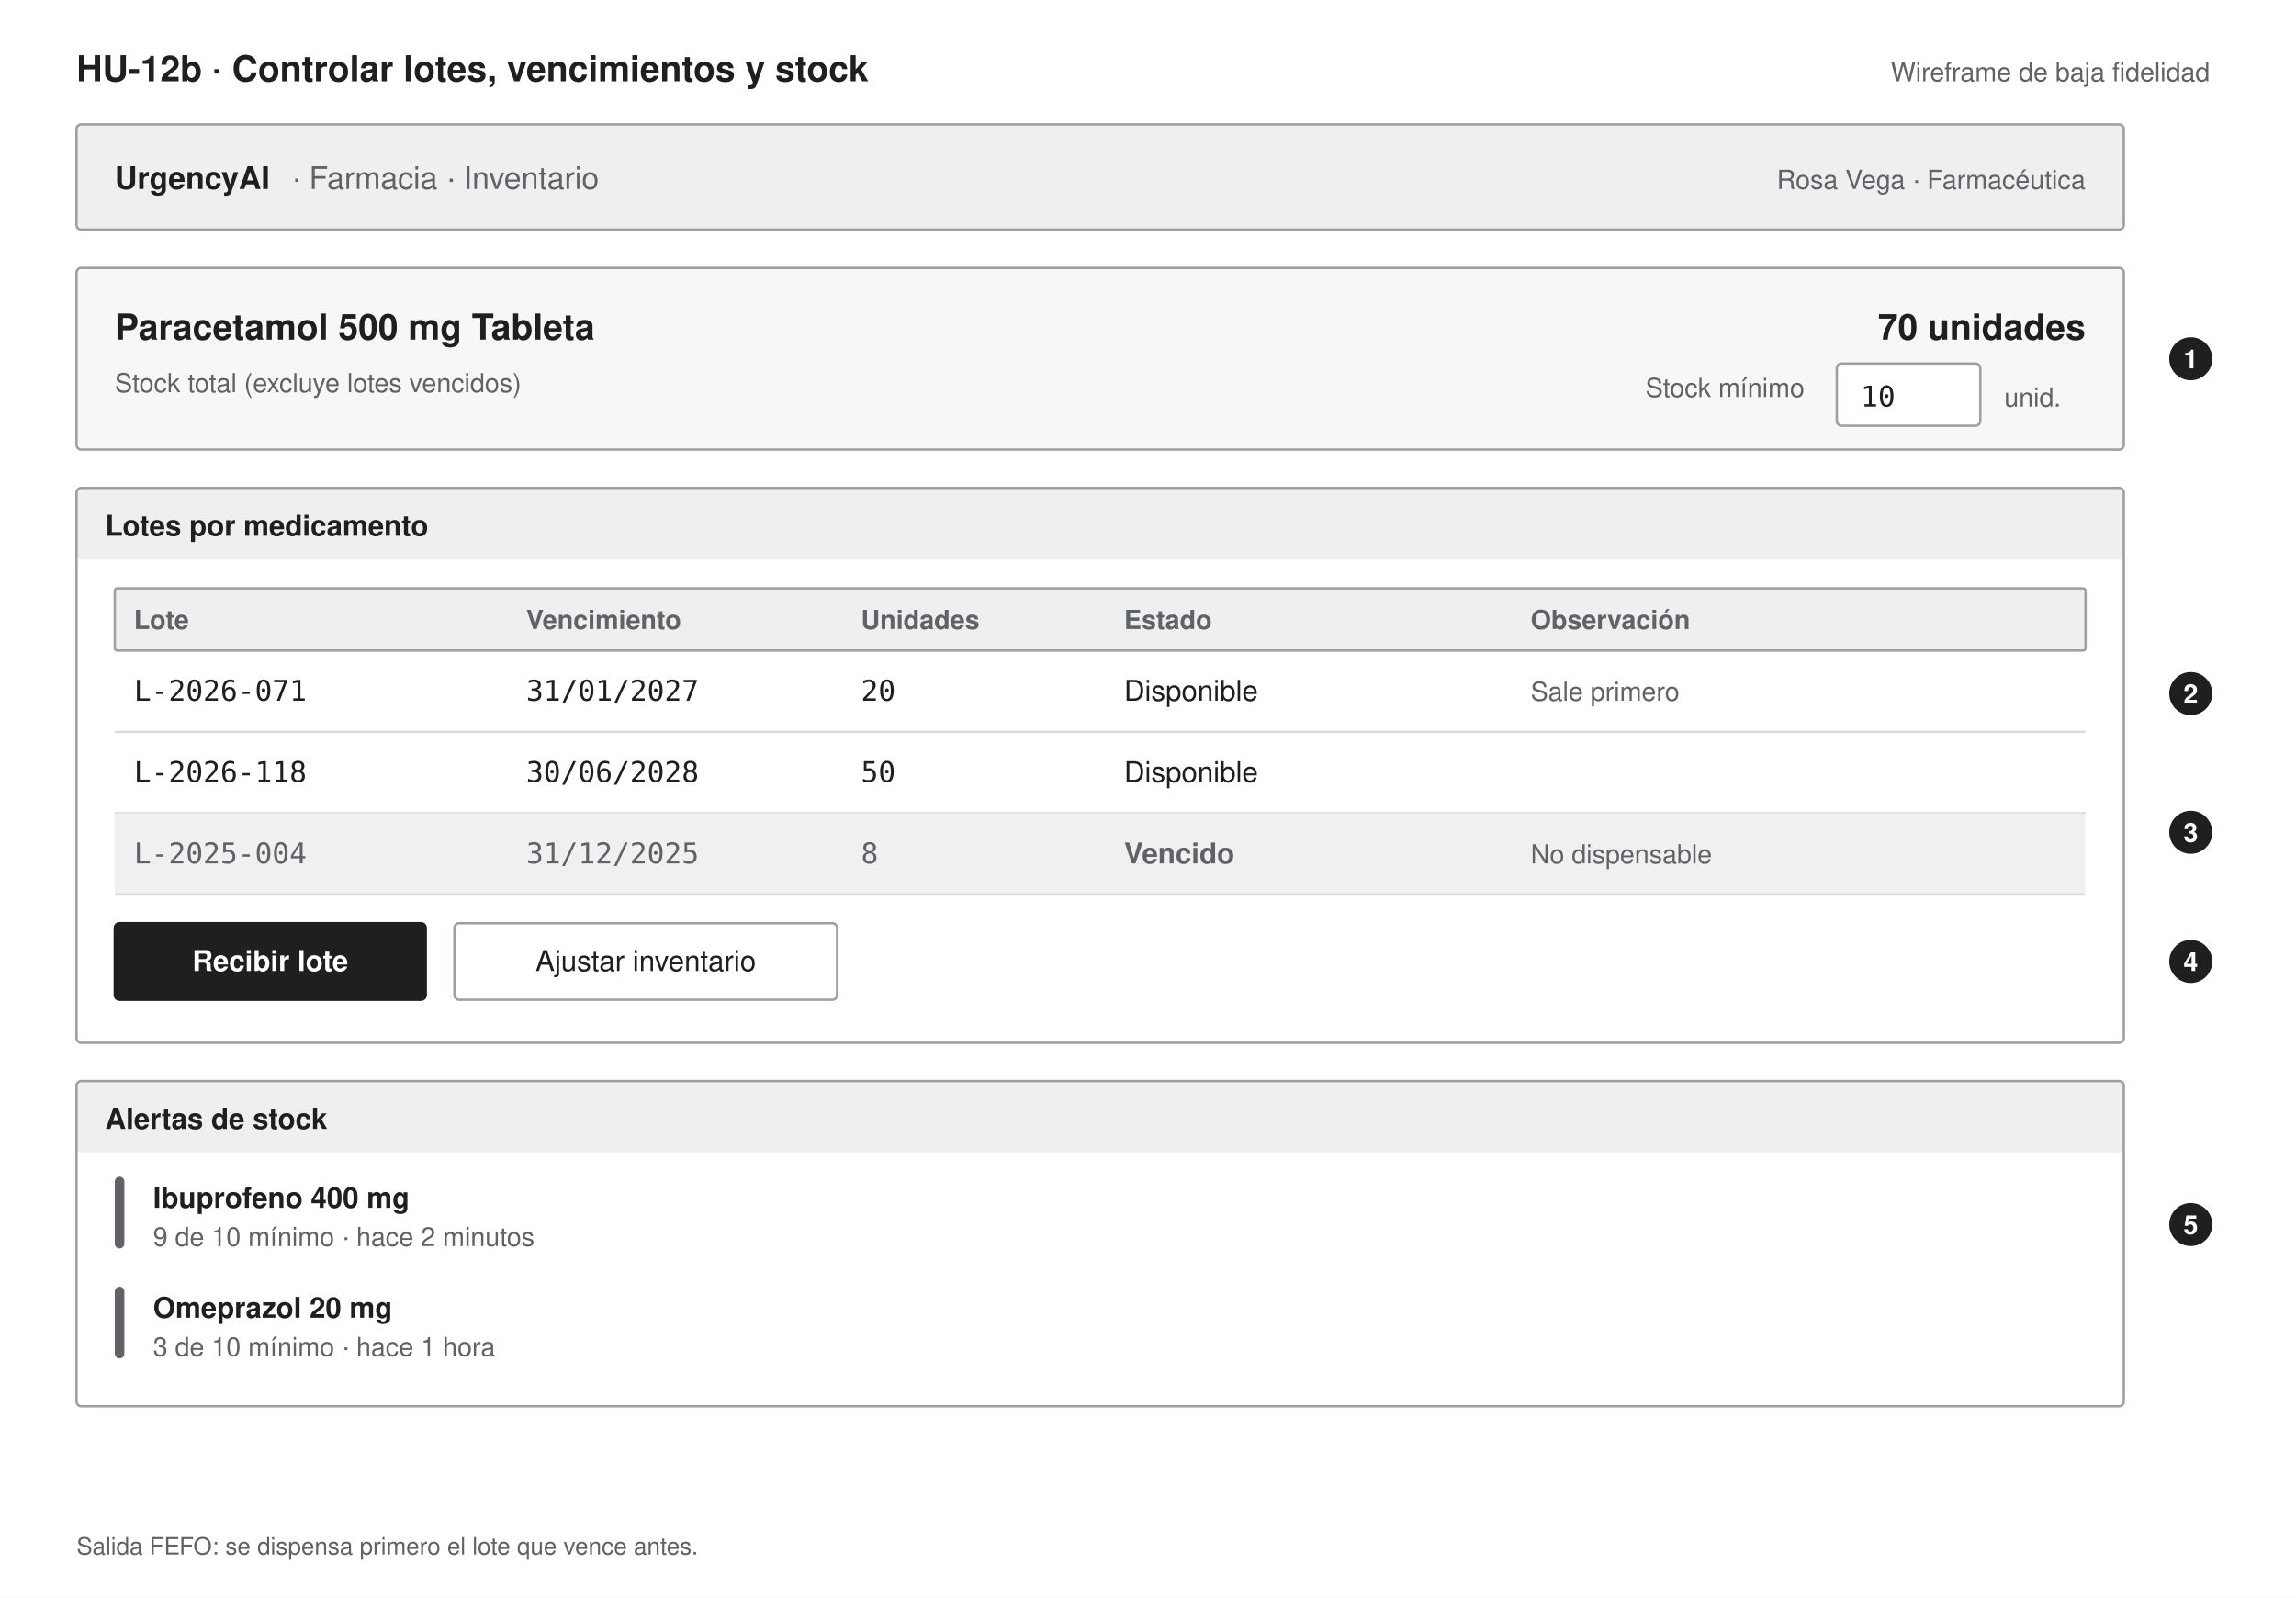
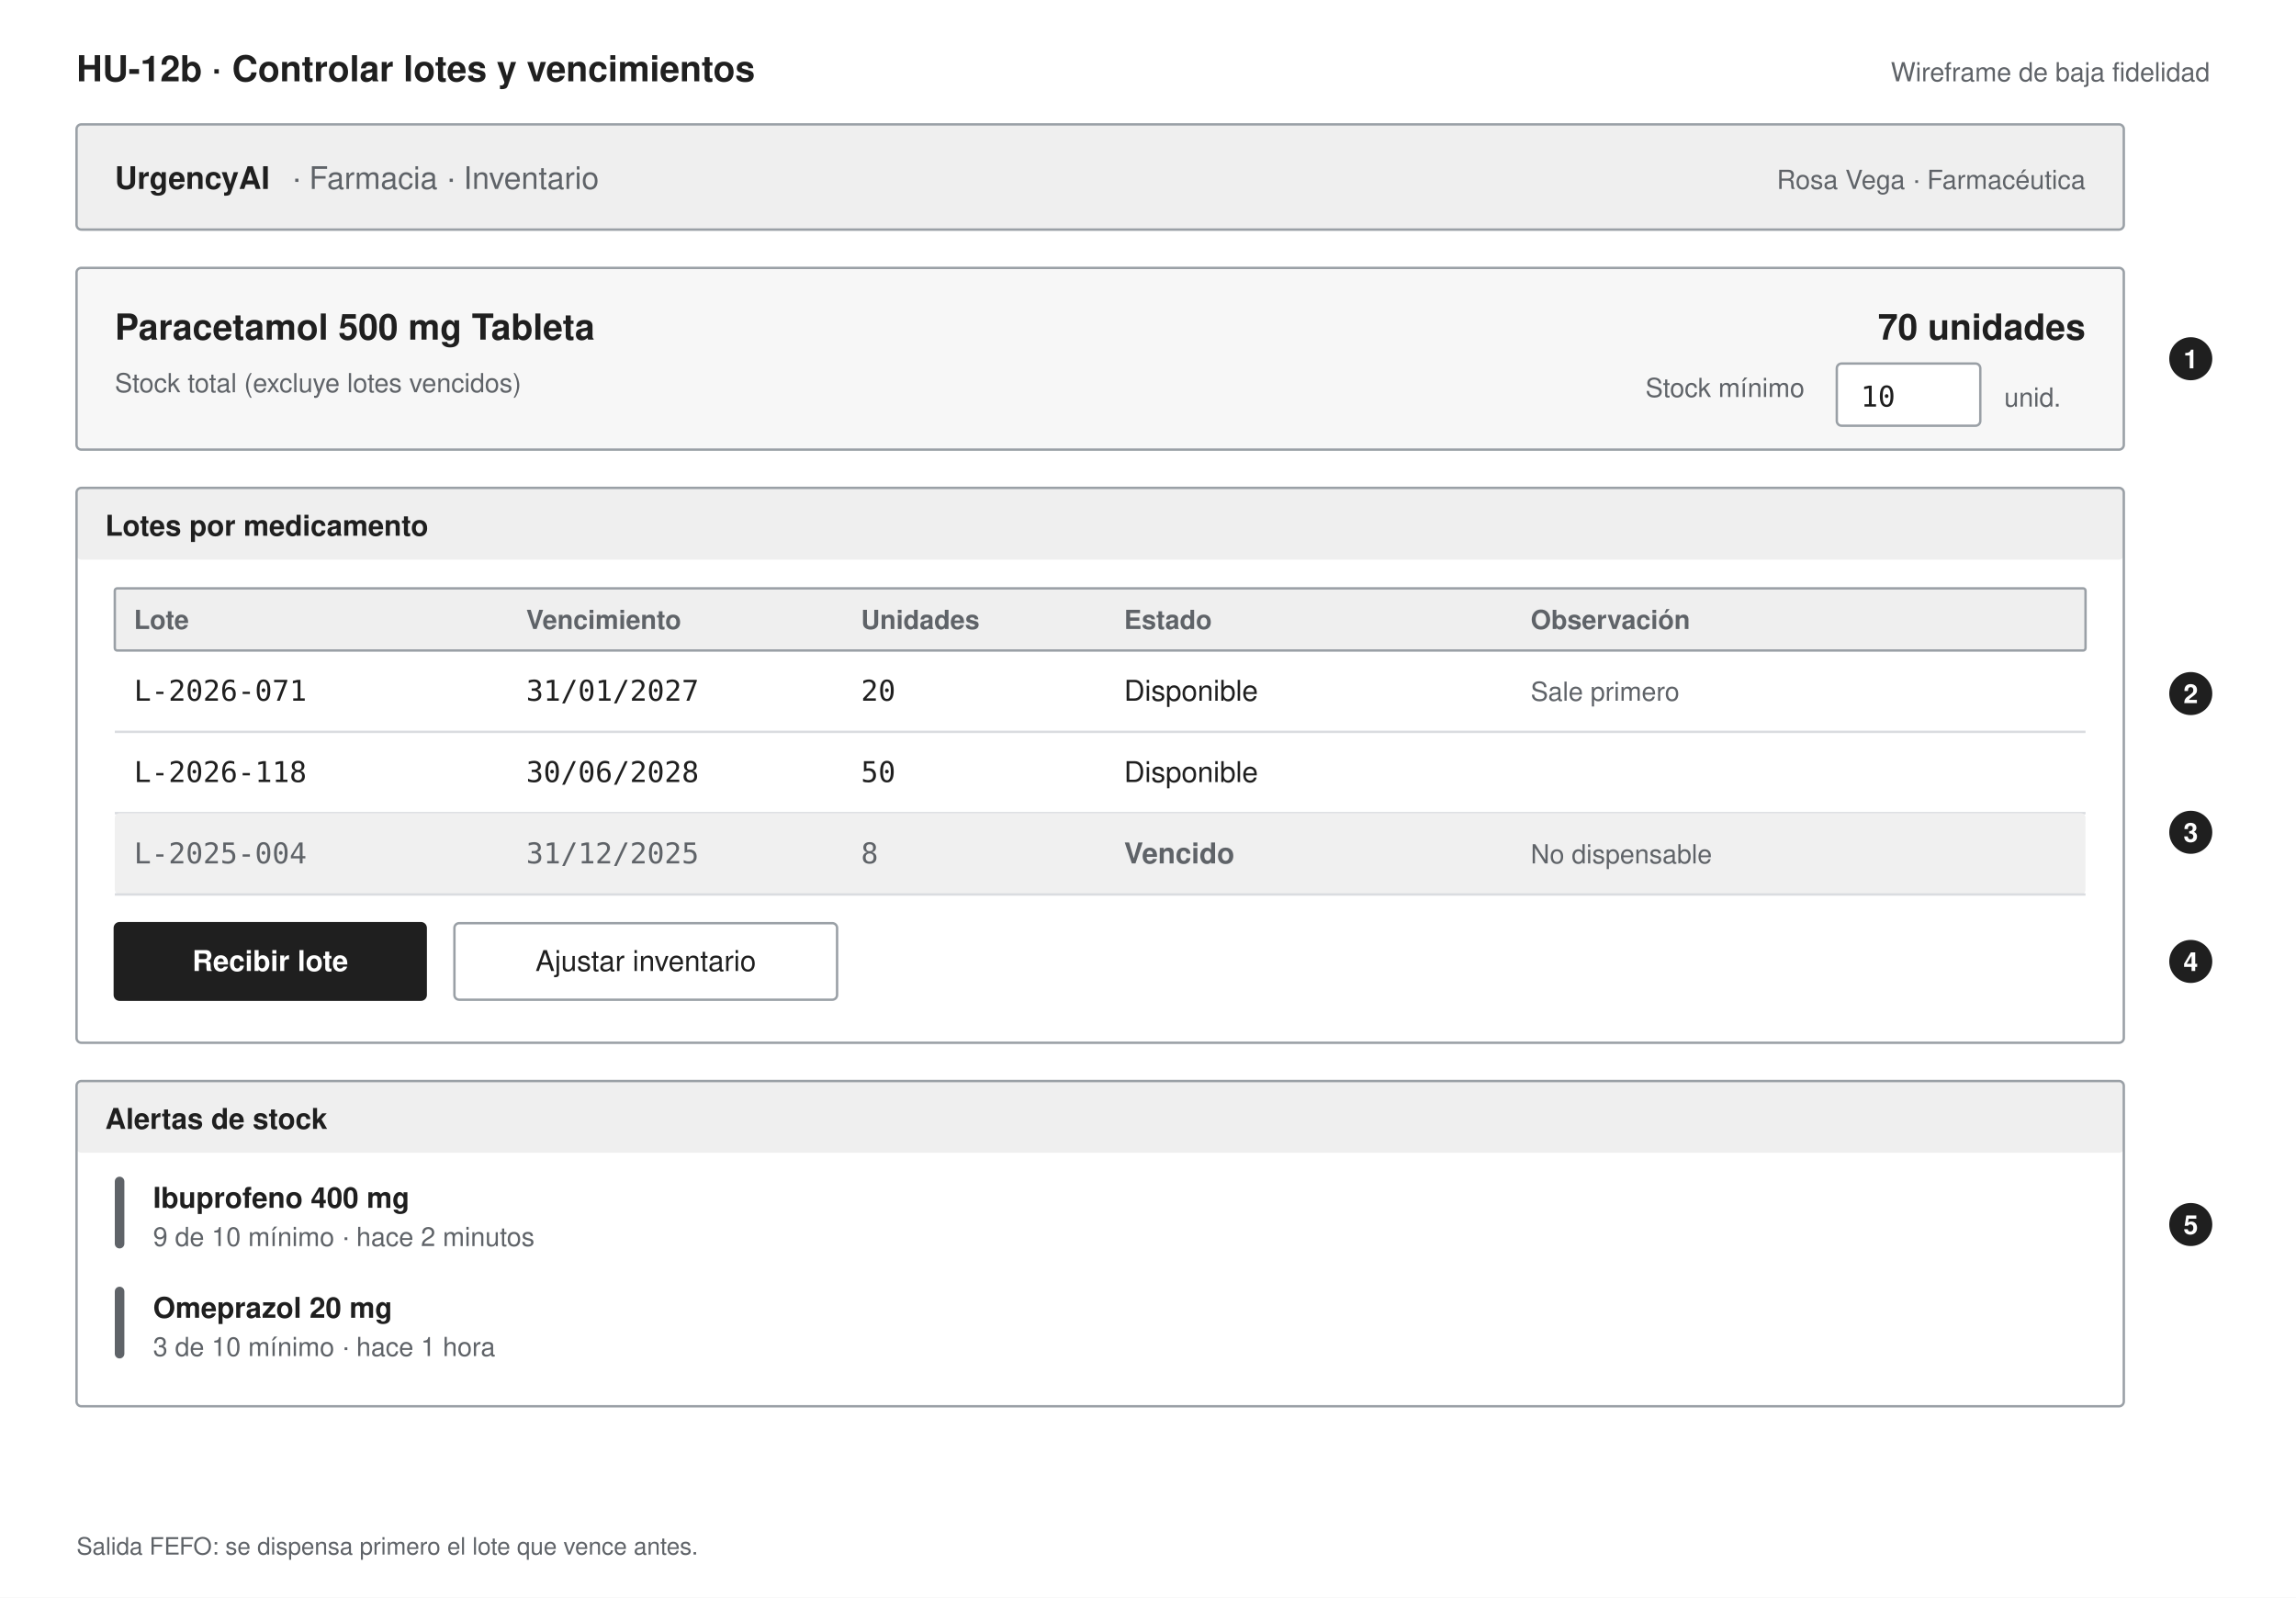
<svg xmlns="http://www.w3.org/2000/svg" width="960" height="668" viewBox="0 0 960 668" role="img">
  <rect width="960" height="668" fill="#FFFFFF" />
-   <text x="32" y="34" font-family="Helvetica Neue,Helvetica,Arial,sans-serif" font-size="15" font-weight="600" text-anchor="start" fill="#1F1F1F">HU-12b · Controlar lotes, vencimientos y stock</text>
+   <text x="32" y="34" font-family="Helvetica Neue,Helvetica,Arial,sans-serif" font-size="15" font-weight="600" text-anchor="start" fill="#1F1F1F">HU-12b · Controlar lotes y vencimientos</text>
  <text x="924" y="34" font-family="Helvetica Neue,Helvetica,Arial,sans-serif" font-size="11" font-weight="normal" text-anchor="end" fill="#5F6368">Wireframe de baja fidelidad</text>
  <rect x="32" y="52" width="856" height="44" rx="2" fill="#EFEFEF" stroke="#9AA0A6" stroke-width="1" />
  <text x="48" y="79" font-family="Helvetica Neue,Helvetica,Arial,sans-serif" font-size="13" font-weight="700" text-anchor="start" fill="#1F1F1F">UrgencyAI</text>
  <text x="122" y="79" font-family="Helvetica Neue,Helvetica,Arial,sans-serif" font-size="13" font-weight="normal" text-anchor="start" fill="#5F6368">· Farmacia · Inventario</text>
  <text x="872" y="79" font-family="Helvetica Neue,Helvetica,Arial,sans-serif" font-size="11" font-weight="normal" text-anchor="end" fill="#5F6368">Rosa Vega · Farmacéutica</text>
  <rect x="32" y="112" width="856" height="76" rx="2" fill="#F7F7F7" stroke="#9AA0A6" stroke-width="1" />
  <text x="48" y="142" font-family="Helvetica Neue,Helvetica,Arial,sans-serif" font-size="15" font-weight="600" text-anchor="start" fill="#1F1F1F">Paracetamol 500 mg Tableta</text>
  <text x="48" y="164" font-family="Helvetica Neue,Helvetica,Arial,sans-serif" font-size="11" font-weight="normal" text-anchor="start" fill="#5F6368">Stock total (excluye lotes vencidos)</text>
  <text x="872" y="142" font-family="Helvetica Neue,Helvetica,Arial,sans-serif" font-size="15" font-weight="600" text-anchor="end" fill="#1F1F1F">70 unidades</text>
  <text x="688" y="166" font-family="Helvetica Neue,Helvetica,Arial,sans-serif" font-size="11" font-weight="normal" text-anchor="start" fill="#5F6368">Stock mínimo</text>
  <rect x="768" y="152" width="60" height="26" rx="2" fill="#FFFFFF" stroke="#9AA0A6" stroke-width="1" />
  <text x="778" y="170" font-family="SF Mono,Menlo,Consolas,monospace" font-size="12" font-weight="normal" text-anchor="start" fill="#1F1F1F">10</text>
  <text x="838" y="170" font-family="Helvetica Neue,Helvetica,Arial,sans-serif" font-size="11" font-weight="normal" text-anchor="start" fill="#5F6368">unid.</text>
  <rect x="32" y="204" width="856" height="232" rx="2" fill="#FFFFFF" stroke="none" stroke-width="1" />
  <rect x="32" y="204" width="856" height="30" rx="2" fill="#EFEFEF" stroke="none" stroke-width="1" />
  <text x="44" y="224" font-family="Helvetica Neue,Helvetica,Arial,sans-serif" font-size="12" font-weight="600" text-anchor="start" fill="#1F1F1F">Lotes por medicamento</text>
  <rect x="32" y="204" width="856" height="232" rx="2" fill="none" stroke="#9AA0A6" stroke-width="1" />
  <rect x="48" y="246" width="824" height="26" rx="1" fill="#EFEFEF" stroke="#9AA0A6" stroke-width="1" />
  <text x="56" y="263" font-family="Helvetica Neue,Helvetica,Arial,sans-serif" font-size="11" font-weight="600" text-anchor="start" fill="#5F6368">Lote</text>
  <text x="220" y="263" font-family="Helvetica Neue,Helvetica,Arial,sans-serif" font-size="11" font-weight="600" text-anchor="start" fill="#5F6368">Vencimiento</text>
  <text x="360" y="263" font-family="Helvetica Neue,Helvetica,Arial,sans-serif" font-size="11" font-weight="600" text-anchor="start" fill="#5F6368">Unidades</text>
  <text x="470" y="263" font-family="Helvetica Neue,Helvetica,Arial,sans-serif" font-size="11" font-weight="600" text-anchor="start" fill="#5F6368">Estado</text>
  <text x="640" y="263" font-family="Helvetica Neue,Helvetica,Arial,sans-serif" font-size="11" font-weight="600" text-anchor="start" fill="#5F6368">Observación</text>
  <line x1="48" y1="306" x2="872" y2="306" stroke="#DADCE0" stroke-width="1" />
  <text x="56" y="293" font-family="SF Mono,Menlo,Consolas,monospace" font-size="12" font-weight="normal" text-anchor="start" fill="#1F1F1F">L-2026-071</text>
  <text x="220" y="293" font-family="SF Mono,Menlo,Consolas,monospace" font-size="12" font-weight="normal" text-anchor="start" fill="#1F1F1F">31/01/2027</text>
  <text x="360" y="293" font-family="SF Mono,Menlo,Consolas,monospace" font-size="12" font-weight="normal" text-anchor="start" fill="#1F1F1F">20</text>
  <text x="470" y="293" font-family="Helvetica Neue,Helvetica,Arial,sans-serif" font-size="12" font-weight="normal" text-anchor="start" fill="#1F1F1F">Disponible</text>
  <text x="640" y="293" font-family="Helvetica Neue,Helvetica,Arial,sans-serif" font-size="11" font-weight="normal" text-anchor="start" fill="#5F6368">Sale primero</text>
  <line x1="48" y1="340" x2="872" y2="340" stroke="#DADCE0" stroke-width="1" />
  <text x="56" y="327" font-family="SF Mono,Menlo,Consolas,monospace" font-size="12" font-weight="normal" text-anchor="start" fill="#1F1F1F">L-2026-118</text>
  <text x="220" y="327" font-family="SF Mono,Menlo,Consolas,monospace" font-size="12" font-weight="normal" text-anchor="start" fill="#1F1F1F">30/06/2028</text>
  <text x="360" y="327" font-family="SF Mono,Menlo,Consolas,monospace" font-size="12" font-weight="normal" text-anchor="start" fill="#1F1F1F">50</text>
  <text x="470" y="327" font-family="Helvetica Neue,Helvetica,Arial,sans-serif" font-size="12" font-weight="normal" text-anchor="start" fill="#1F1F1F">Disponible</text>
  <text x="640" y="327" font-family="Helvetica Neue,Helvetica,Arial,sans-serif" font-size="11" font-weight="normal" text-anchor="start" fill="#5F6368" />
  <rect x="48" y="340" width="824" height="34" rx="2" fill="#F0F0F0" stroke="none" stroke-width="1" />
  <line x1="48" y1="374" x2="872" y2="374" stroke="#DADCE0" stroke-width="1" />
  <text x="56" y="361" font-family="SF Mono,Menlo,Consolas,monospace" font-size="12" font-weight="normal" text-anchor="start" fill="#5F6368">L-2025-004</text>
  <text x="220" y="361" font-family="SF Mono,Menlo,Consolas,monospace" font-size="12" font-weight="normal" text-anchor="start" fill="#5F6368">31/12/2025</text>
  <text x="360" y="361" font-family="SF Mono,Menlo,Consolas,monospace" font-size="12" font-weight="normal" text-anchor="start" fill="#5F6368">8</text>
  <text x="470" y="361" font-family="Helvetica Neue,Helvetica,Arial,sans-serif" font-size="12" font-weight="600" text-anchor="start" fill="#5F6368">Vencido</text>
  <text x="640" y="361" font-family="Helvetica Neue,Helvetica,Arial,sans-serif" font-size="11" font-weight="normal" text-anchor="start" fill="#5F6368">No dispensable</text>
  <rect x="48" y="386" width="130" height="32" rx="2" fill="#1F1F1F" stroke="#1F1F1F" stroke-width="1" />
  <text x="113.0" y="406.0" font-family="Helvetica Neue,Helvetica,Arial,sans-serif" font-size="12" font-weight="600" text-anchor="middle" fill="#FFFFFF">Recibir lote</text>
  <rect x="190" y="386" width="160" height="32" rx="2" fill="#FFFFFF" stroke="#9AA0A6" stroke-width="1" />
  <text x="270.0" y="406.0" font-family="Helvetica Neue,Helvetica,Arial,sans-serif" font-size="12" font-weight="normal" text-anchor="middle" fill="#1F1F1F">Ajustar inventario</text>
  <rect x="32" y="452" width="856" height="136" rx="2" fill="#FFFFFF" stroke="none" stroke-width="1" />
  <rect x="32" y="452" width="856" height="30" rx="2" fill="#EFEFEF" stroke="none" stroke-width="1" />
  <text x="44" y="472" font-family="Helvetica Neue,Helvetica,Arial,sans-serif" font-size="12" font-weight="600" text-anchor="start" fill="#1F1F1F">Alertas de stock</text>
  <rect x="32" y="452" width="856" height="136" rx="2" fill="none" stroke="#9AA0A6" stroke-width="1" />
  <rect x="48" y="492" width="4" height="30" rx="2" fill="#5F6368" stroke="none" stroke-width="1" />
  <text x="64" y="505" font-family="Helvetica Neue,Helvetica,Arial,sans-serif" font-size="12" font-weight="600" text-anchor="start" fill="#1F1F1F">Ibuprofeno 400 mg</text>
  <text x="64" y="521" font-family="Helvetica Neue,Helvetica,Arial,sans-serif" font-size="11" font-weight="normal" text-anchor="start" fill="#5F6368">9 de 10 mínimo · hace 2 minutos</text>
  <rect x="48" y="538" width="4" height="30" rx="2" fill="#5F6368" stroke="none" stroke-width="1" />
  <text x="64" y="551" font-family="Helvetica Neue,Helvetica,Arial,sans-serif" font-size="12" font-weight="600" text-anchor="start" fill="#1F1F1F">Omeprazol 20 mg</text>
  <text x="64" y="567" font-family="Helvetica Neue,Helvetica,Arial,sans-serif" font-size="11" font-weight="normal" text-anchor="start" fill="#5F6368">3 de 10 mínimo · hace 1 hora</text>
  <circle cx="916" cy="150" r="9" fill="#1F1F1F" />
  <text x="916" y="154" font-family="Helvetica Neue,Helvetica,Arial,sans-serif" font-size="11" font-weight="700" text-anchor="middle" fill="#FFFFFF">1</text>
  <circle cx="916" cy="290" r="9" fill="#1F1F1F" />
  <text x="916" y="294" font-family="Helvetica Neue,Helvetica,Arial,sans-serif" font-size="11" font-weight="700" text-anchor="middle" fill="#FFFFFF">2</text>
  <circle cx="916" cy="348" r="9" fill="#1F1F1F" />
  <text x="916" y="352" font-family="Helvetica Neue,Helvetica,Arial,sans-serif" font-size="11" font-weight="700" text-anchor="middle" fill="#FFFFFF">3</text>
  <circle cx="916" cy="402" r="9" fill="#1F1F1F" />
  <text x="916" y="406" font-family="Helvetica Neue,Helvetica,Arial,sans-serif" font-size="11" font-weight="700" text-anchor="middle" fill="#FFFFFF">4</text>
  <circle cx="916" cy="512" r="9" fill="#1F1F1F" />
  <text x="916" y="516" font-family="Helvetica Neue,Helvetica,Arial,sans-serif" font-size="11" font-weight="700" text-anchor="middle" fill="#FFFFFF">5</text>
  <text x="32" y="650" font-family="Helvetica Neue,Helvetica,Arial,sans-serif" font-size="10" font-weight="normal" text-anchor="start" fill="#5F6368">Salida FEFO: se dispensa primero el lote que vence antes.</text>
</svg>
